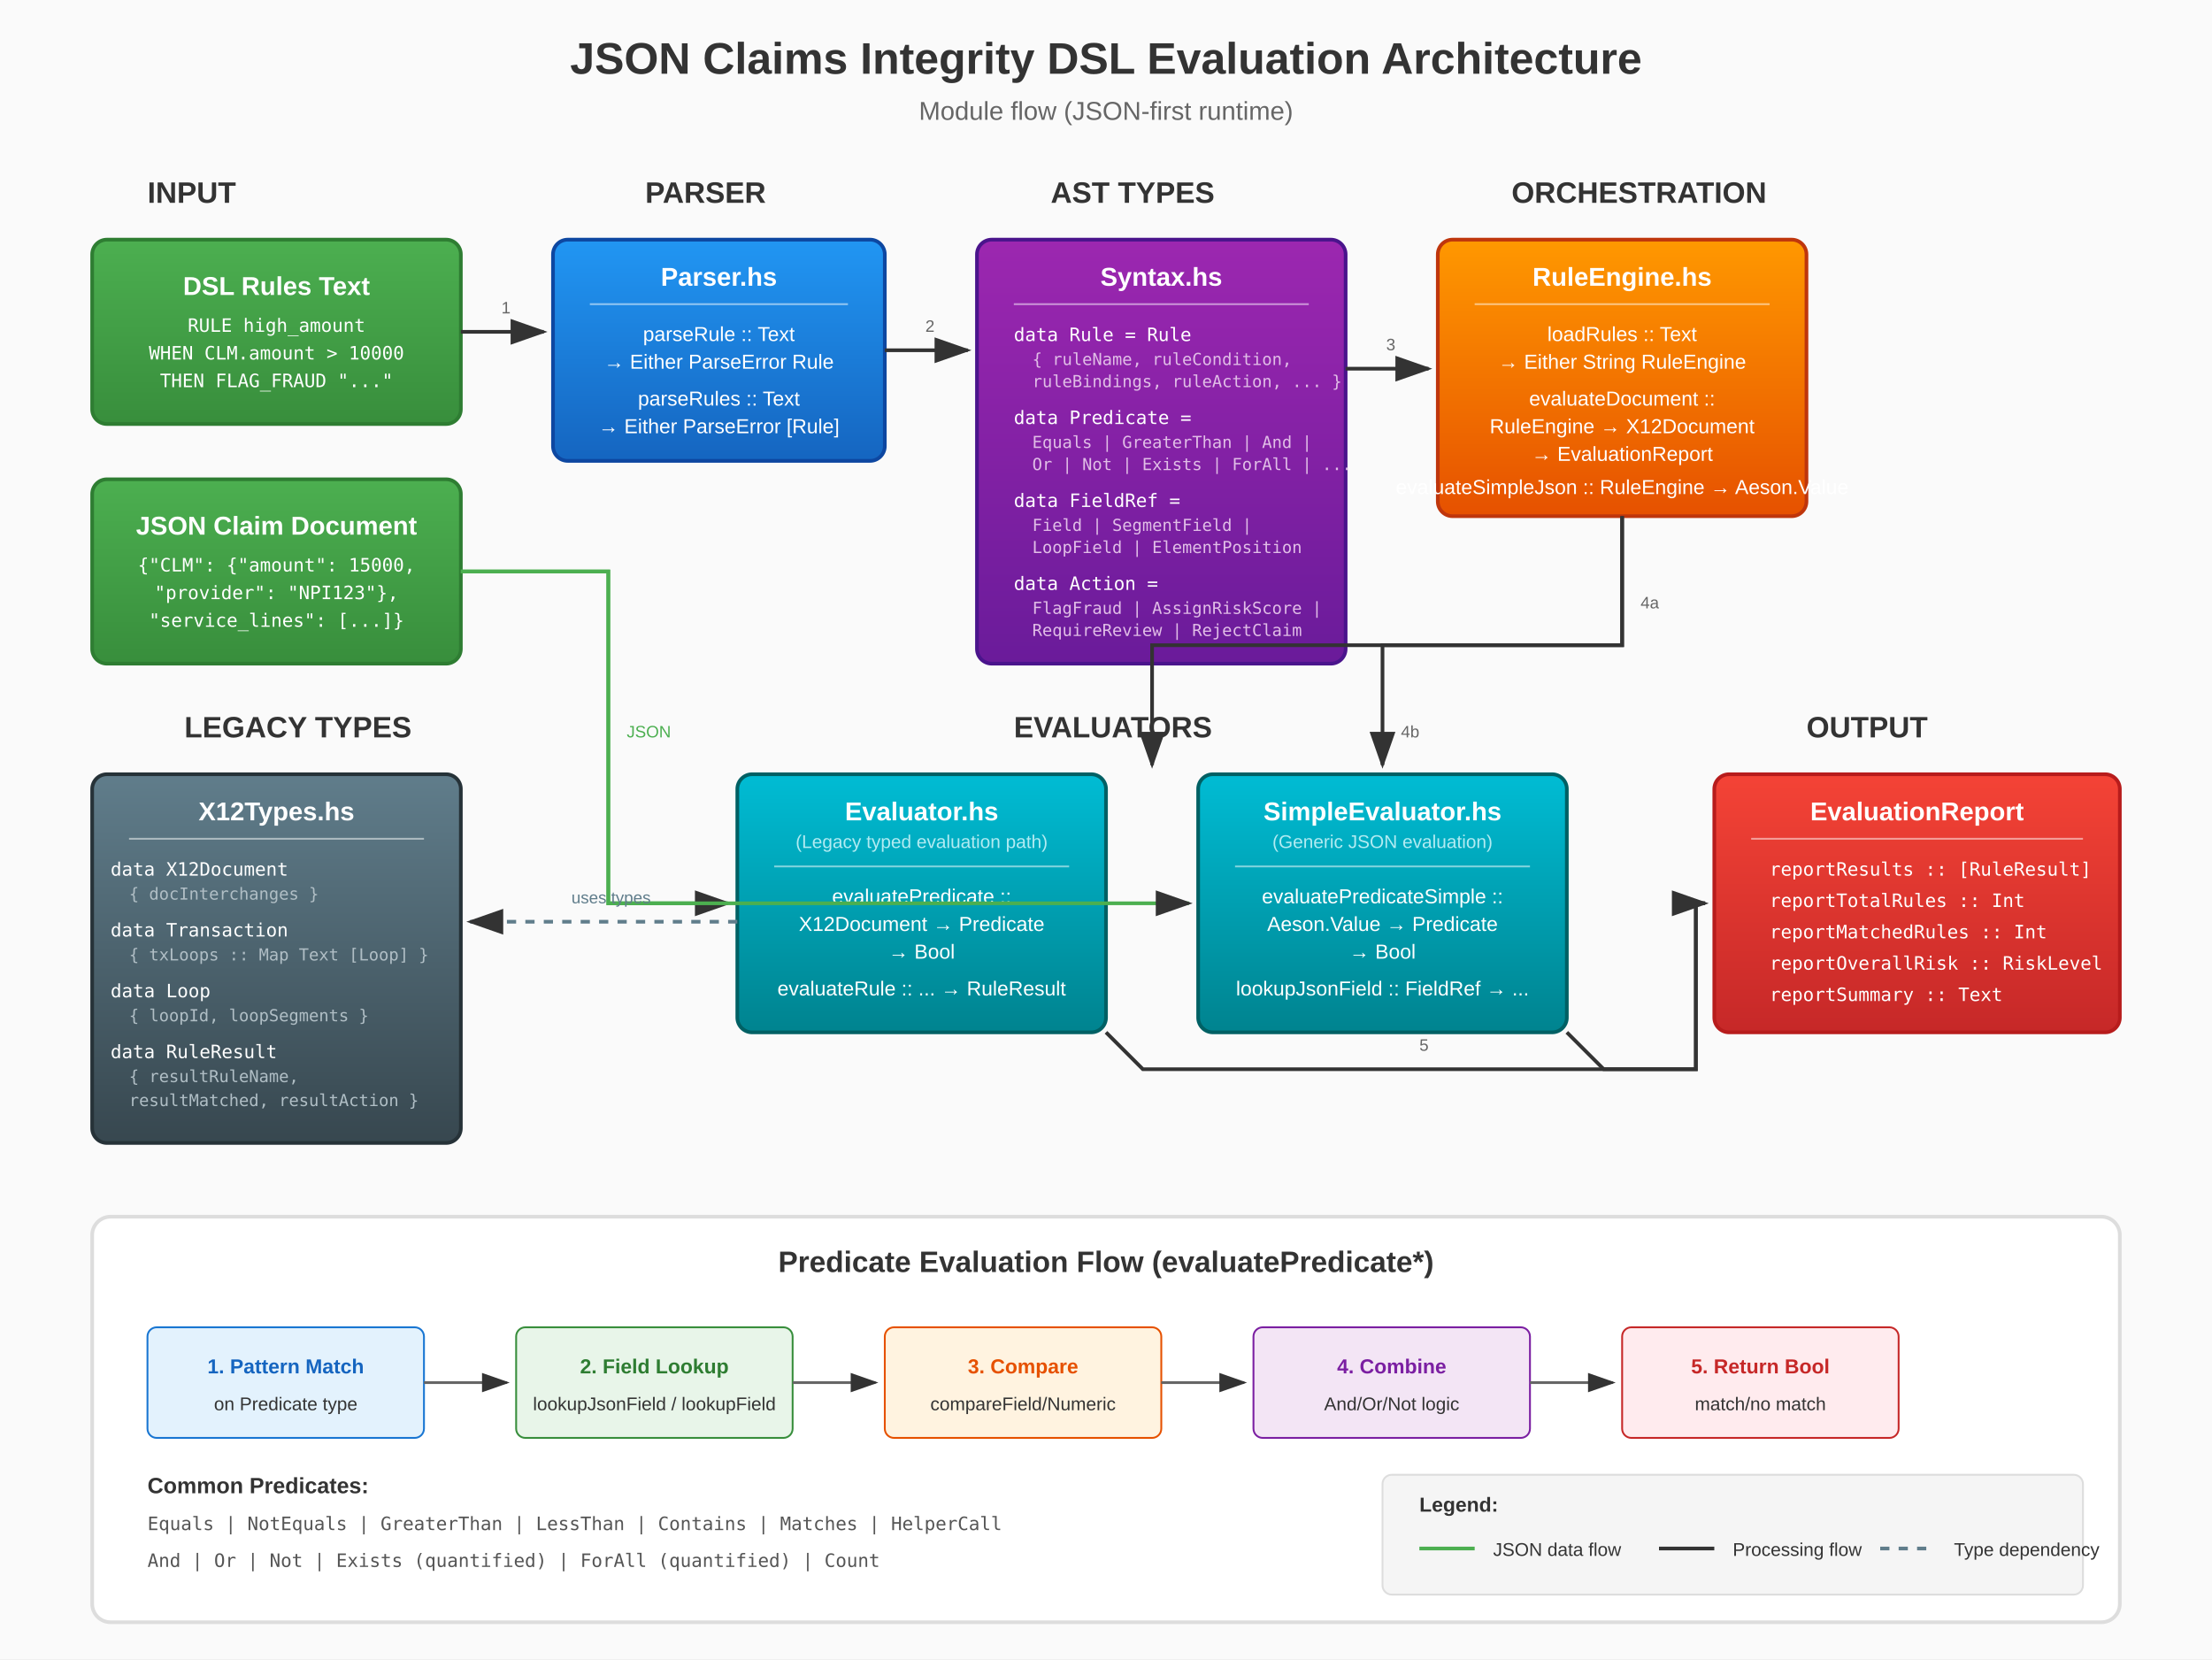
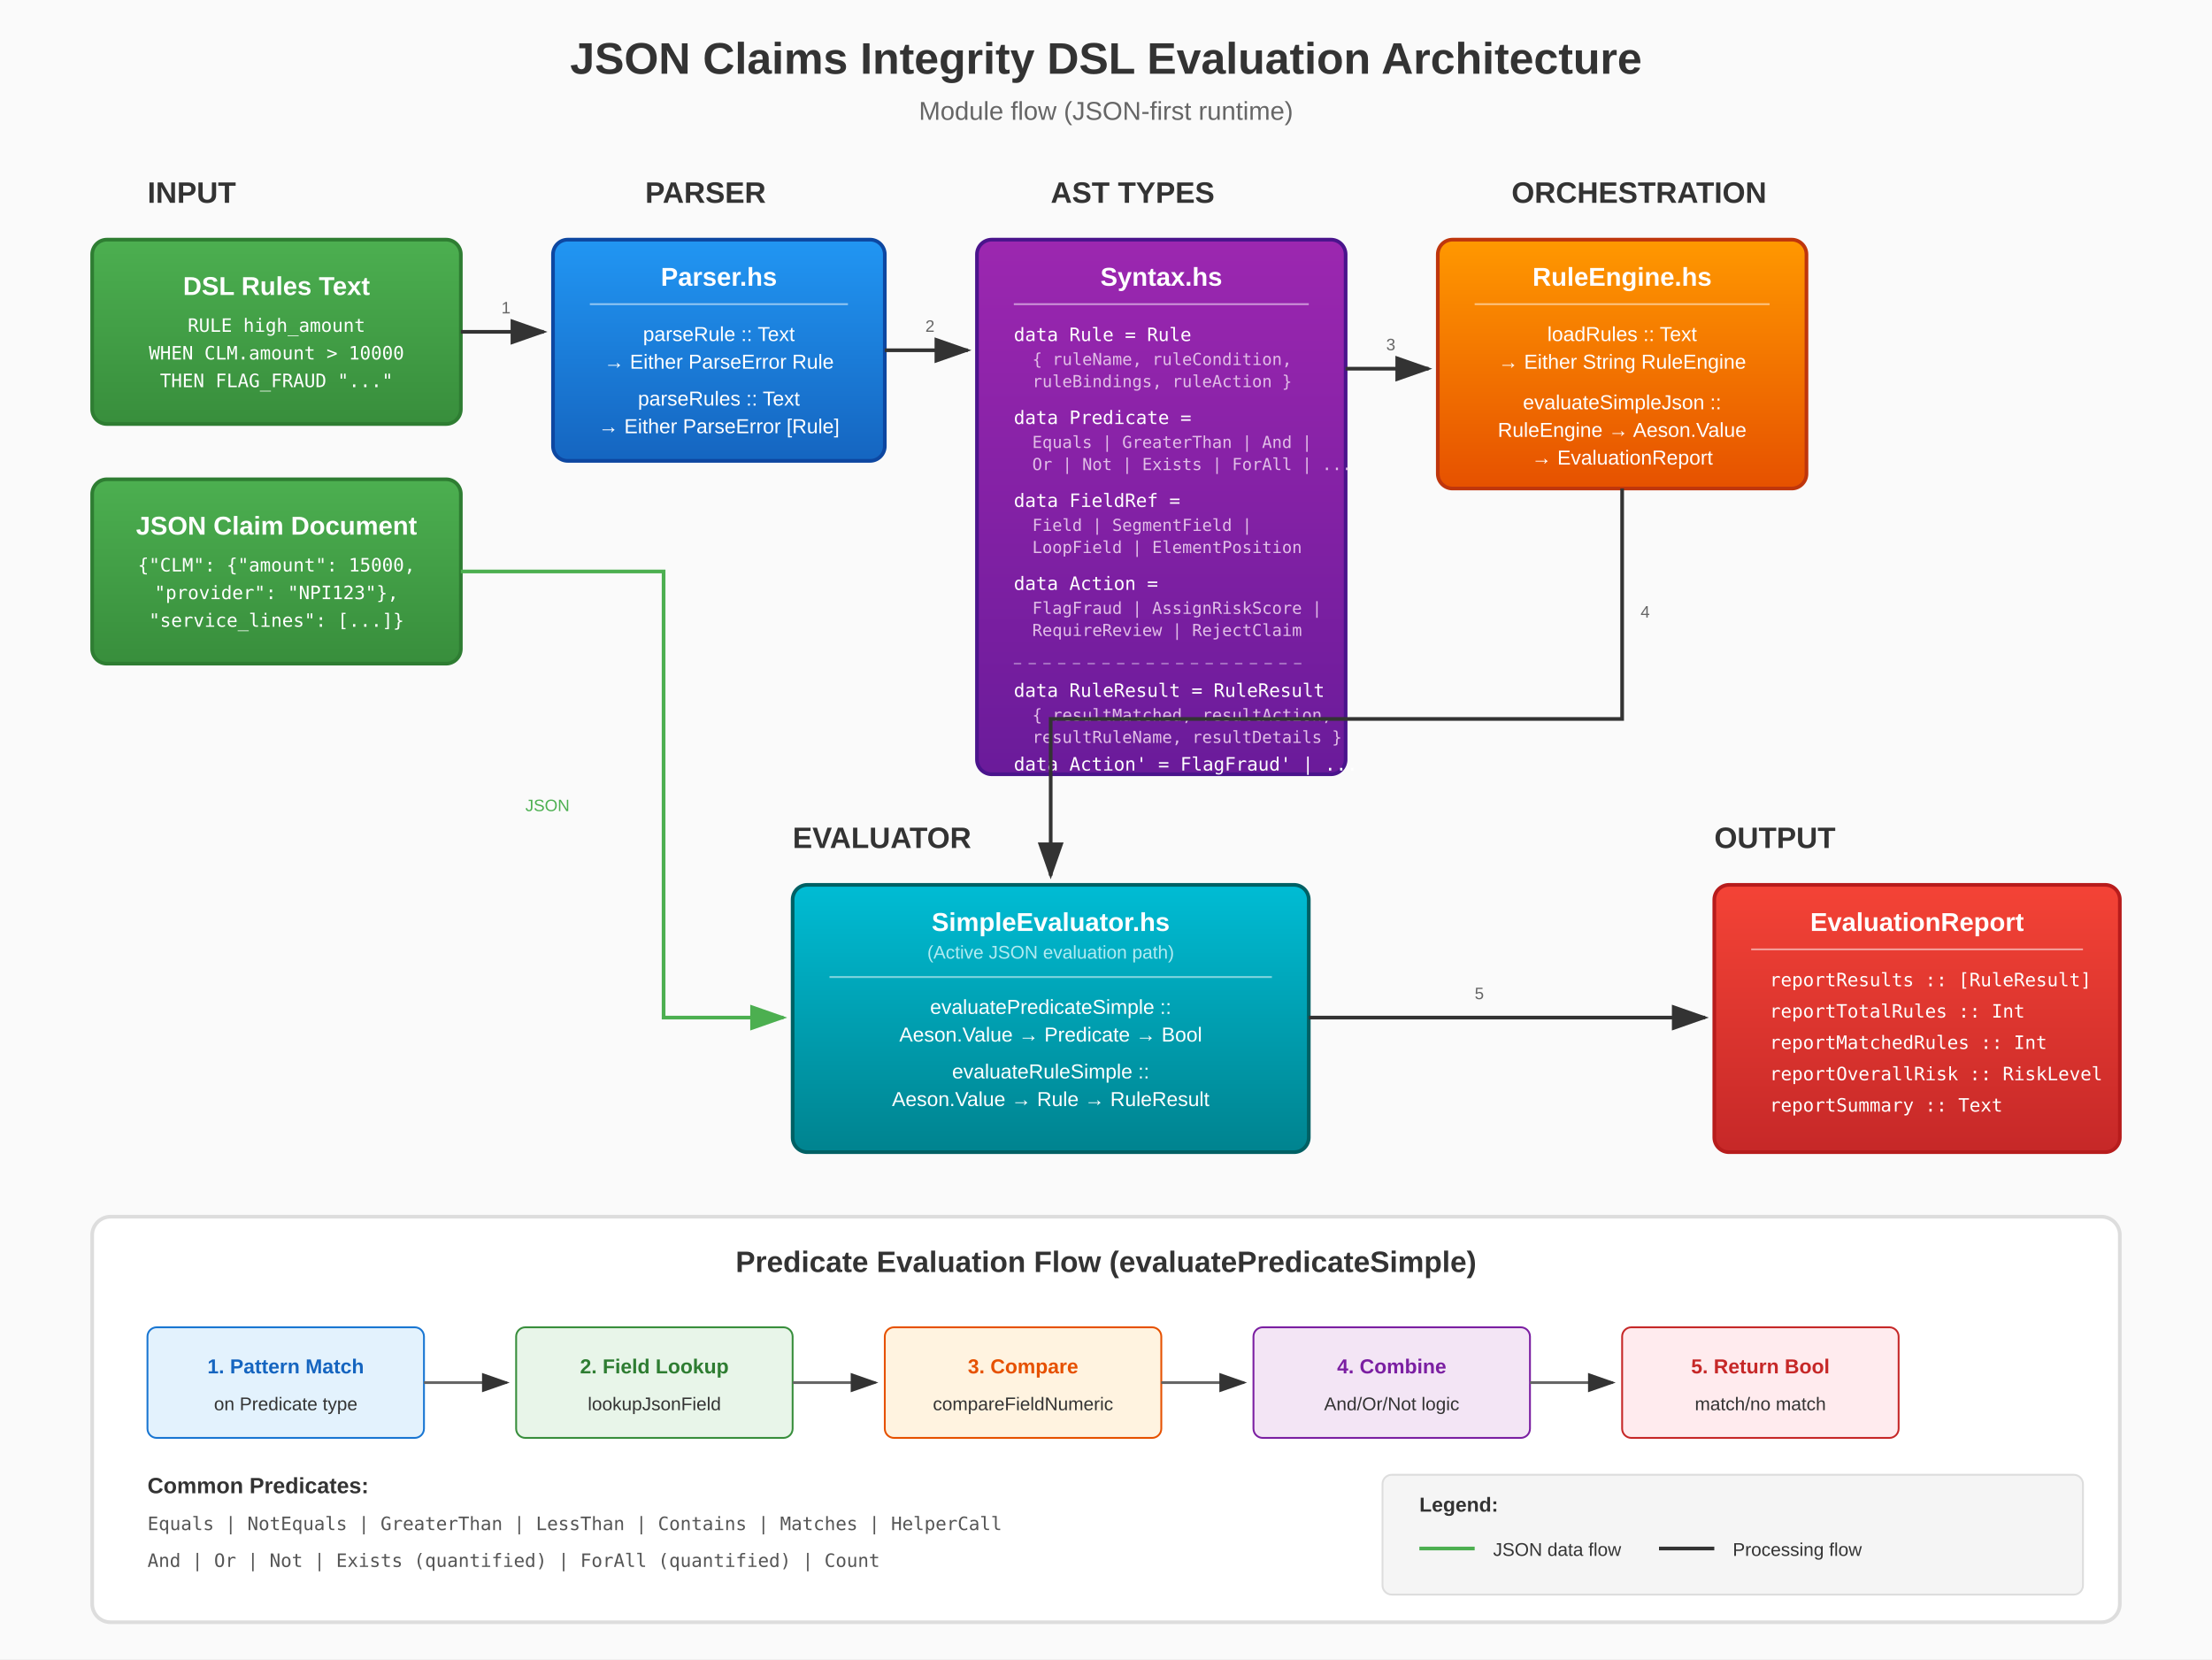
<svg xmlns="http://www.w3.org/2000/svg" viewBox="0 0 1200 900" width="1200" height="900">
  <defs>
    <linearGradient id="inputGrad" x1="0%" y1="0%" x2="0%" y2="100%">
      <stop offset="0%" style="stop-color:#4CAF50;stop-opacity:1" />
      <stop offset="100%" style="stop-color:#388E3C;stop-opacity:1" />
    </linearGradient>
    <linearGradient id="parserGrad" x1="0%" y1="0%" x2="0%" y2="100%">
      <stop offset="0%" style="stop-color:#2196F3;stop-opacity:1" />
      <stop offset="100%" style="stop-color:#1565C0;stop-opacity:1" />
    </linearGradient>
    <linearGradient id="syntaxGrad" x1="0%" y1="0%" x2="0%" y2="100%">
      <stop offset="0%" style="stop-color:#9C27B0;stop-opacity:1" />
      <stop offset="100%" style="stop-color:#6A1B9A;stop-opacity:1" />
    </linearGradient>
    <linearGradient id="engineGrad" x1="0%" y1="0%" x2="0%" y2="100%">
      <stop offset="0%" style="stop-color:#FF9800;stop-opacity:1" />
      <stop offset="100%" style="stop-color:#E65100;stop-opacity:1" />
    </linearGradient>
    <linearGradient id="evalGrad" x1="0%" y1="0%" x2="0%" y2="100%">
      <stop offset="0%" style="stop-color:#00BCD4;stop-opacity:1" />
      <stop offset="100%" style="stop-color:#00838F;stop-opacity:1" />
    </linearGradient>
-     <linearGradient id="typesGrad" x1="0%" y1="0%" x2="0%" y2="100%">
-       <stop offset="0%" style="stop-color:#607D8B;stop-opacity:1" />
-       <stop offset="100%" style="stop-color:#37474F;stop-opacity:1" />
-     </linearGradient>
    <linearGradient id="outputGrad" x1="0%" y1="0%" x2="0%" y2="100%">
      <stop offset="0%" style="stop-color:#F44336;stop-opacity:1" />
      <stop offset="100%" style="stop-color:#C62828;stop-opacity:1" />
    </linearGradient>
    <marker id="arrowhead" markerWidth="10" markerHeight="7" refX="9" refY="3.5" orient="auto">
      <polygon points="0 0, 10 3.5, 0 7" fill="#333" />
    </marker>
-     <marker id="arrowheadBlue" markerWidth="10" markerHeight="7" refX="9" refY="3.5" orient="auto">
-       <polygon points="0 0, 10 3.5, 0 7" fill="#1565C0" />
+     <marker id="arrowheadGreen" markerWidth="10" markerHeight="7" refX="9" refY="3.5" orient="auto">
+       <polygon points="0 0, 10 3.5, 0 7" fill="#4CAF50" />
    </marker>
  </defs>
  <rect width="1200" height="900" fill="#fafafa" />
  <text x="600" y="40" text-anchor="middle" font-family="Arial, sans-serif" font-size="24" font-weight="bold" fill="#333">
    JSON Claims Integrity DSL Evaluation Architecture
  </text>
  <text x="600" y="65" text-anchor="middle" font-family="Arial, sans-serif" font-size="14" fill="#666">
    Module flow (JSON-first runtime)
  </text>
  <text x="80" y="110" font-family="Arial, sans-serif" font-size="16" font-weight="bold" fill="#333">INPUT</text>
  <rect x="50" y="130" width="200" height="100" rx="8" fill="url(#inputGrad)" stroke="#2E7D32" stroke-width="2" />
  <text x="150" y="160" text-anchor="middle" font-family="Arial, sans-serif" font-size="14" font-weight="bold" fill="white">DSL Rules Text</text>
  <text x="150" y="180" text-anchor="middle" font-family="monospace" font-size="10" fill="white">RULE high_amount</text>
  <text x="150" y="195" text-anchor="middle" font-family="monospace" font-size="10" fill="white">WHEN CLM.amount &gt; 10000</text>
  <text x="150" y="210" text-anchor="middle" font-family="monospace" font-size="10" fill="white">THEN FLAG_FRAUD "..."</text>
  <rect x="50" y="260" width="200" height="100" rx="8" fill="url(#inputGrad)" stroke="#2E7D32" stroke-width="2" />
  <text x="150" y="290" text-anchor="middle" font-family="Arial, sans-serif" font-size="14" font-weight="bold" fill="white">JSON Claim Document</text>
  <text x="150" y="310" text-anchor="middle" font-family="monospace" font-size="10" fill="white">{"CLM": {"amount": 15000,</text>
  <text x="150" y="325" text-anchor="middle" font-family="monospace" font-size="10" fill="white">  "provider": "NPI123"},</text>
  <text x="150" y="340" text-anchor="middle" font-family="monospace" font-size="10" fill="white"> "service_lines": [...]}</text>
  <text x="350" y="110" font-family="Arial, sans-serif" font-size="16" font-weight="bold" fill="#333">PARSER</text>
  <rect x="300" y="130" width="180" height="120" rx="8" fill="url(#parserGrad)" stroke="#0D47A1" stroke-width="2" />
  <text x="390" y="155" text-anchor="middle" font-family="Arial, sans-serif" font-size="14" font-weight="bold" fill="white">Parser.hs</text>
  <line x1="320" y1="165" x2="460" y2="165" stroke="white" stroke-opacity="0.5" />
  <text x="390" y="185" text-anchor="middle" font-family="Arial, sans-serif" font-size="11" fill="white">parseRule :: Text</text>
  <text x="390" y="200" text-anchor="middle" font-family="Arial, sans-serif" font-size="11" fill="white">  → Either ParseError Rule</text>
  <text x="390" y="220" text-anchor="middle" font-family="Arial, sans-serif" font-size="11" fill="white">parseRules :: Text</text>
  <text x="390" y="235" text-anchor="middle" font-family="Arial, sans-serif" font-size="11" fill="white">  → Either ParseError [Rule]</text>
  <text x="570" y="110" font-family="Arial, sans-serif" font-size="16" font-weight="bold" fill="#333">AST TYPES</text>
-   <rect x="530" y="130" width="200" height="230" rx="8" fill="url(#syntaxGrad)" stroke="#4A148C" stroke-width="2" />
+   <rect x="530" y="130" width="200" height="290" rx="8" fill="url(#syntaxGrad)" stroke="#4A148C" stroke-width="2" />
  <text x="630" y="155" text-anchor="middle" font-family="Arial, sans-serif" font-size="14" font-weight="bold" fill="white">Syntax.hs</text>
  <line x1="550" y1="165" x2="710" y2="165" stroke="white" stroke-opacity="0.5" />
  <text x="550" y="185" font-family="monospace" font-size="10" fill="white">data Rule = Rule</text>
  <text x="560" y="198" font-family="monospace" font-size="9" fill="#E1BEE7">{ ruleName, ruleCondition,</text>
-   <text x="560" y="210" font-family="monospace" font-size="9" fill="#E1BEE7">  ruleBindings, ruleAction, ... }</text>
+   <text x="560" y="210" font-family="monospace" font-size="9" fill="#E1BEE7">  ruleBindings, ruleAction }</text>
  <text x="550" y="230" font-family="monospace" font-size="10" fill="white">data Predicate =</text>
  <text x="560" y="243" font-family="monospace" font-size="9" fill="#E1BEE7">Equals | GreaterThan | And |</text>
  <text x="560" y="255" font-family="monospace" font-size="9" fill="#E1BEE7">Or | Not | Exists | ForAll | ...</text>
  <text x="550" y="275" font-family="monospace" font-size="10" fill="white">data FieldRef =</text>
  <text x="560" y="288" font-family="monospace" font-size="9" fill="#E1BEE7">Field | SegmentField |</text>
  <text x="560" y="300" font-family="monospace" font-size="9" fill="#E1BEE7">LoopField | ElementPosition</text>
  <text x="550" y="320" font-family="monospace" font-size="10" fill="white">data Action =</text>
  <text x="560" y="333" font-family="monospace" font-size="9" fill="#E1BEE7">FlagFraud | AssignRiskScore |</text>
  <text x="560" y="345" font-family="monospace" font-size="9" fill="#E1BEE7">RequireReview | RejectClaim</text>
+   <line x1="550" y1="360" x2="710" y2="360" stroke="white" stroke-opacity="0.35" stroke-dasharray="4,4" />
+   <text x="550" y="378" font-family="monospace" font-size="10" fill="white">data RuleResult = RuleResult</text>
+   <text x="560" y="391" font-family="monospace" font-size="9" fill="#E1BEE7">{ resultMatched, resultAction,</text>
+   <text x="560" y="403" font-family="monospace" font-size="9" fill="#E1BEE7">  resultRuleName, resultDetails }</text>
+   <text x="550" y="418" font-family="monospace" font-size="10" fill="white">data Action' = FlagFraud' | ...</text>
  <text x="820" y="110" font-family="Arial, sans-serif" font-size="16" font-weight="bold" fill="#333">ORCHESTRATION</text>
-   <rect x="780" y="130" width="200" height="150" rx="8" fill="url(#engineGrad)" stroke="#BF360C" stroke-width="2" />
+   <rect x="780" y="130" width="200" height="135" rx="8" fill="url(#engineGrad)" stroke="#BF360C" stroke-width="2" />
  <text x="880" y="155" text-anchor="middle" font-family="Arial, sans-serif" font-size="14" font-weight="bold" fill="white">RuleEngine.hs</text>
  <line x1="800" y1="165" x2="960" y2="165" stroke="white" stroke-opacity="0.5" />
  <text x="880" y="185" text-anchor="middle" font-family="Arial, sans-serif" font-size="11" fill="white">loadRules :: Text</text>
  <text x="880" y="200" text-anchor="middle" font-family="Arial, sans-serif" font-size="11" fill="white">  → Either String RuleEngine</text>
-   <text x="880" y="220" text-anchor="middle" font-family="Arial, sans-serif" font-size="11" fill="white">evaluateDocument ::</text>
-   <text x="880" y="235" text-anchor="middle" font-family="Arial, sans-serif" font-size="11" fill="white">  RuleEngine → X12Document</text>
-   <text x="880" y="250" text-anchor="middle" font-family="Arial, sans-serif" font-size="11" fill="white">  → EvaluationReport</text>
-   <text x="880" y="268" text-anchor="middle" font-family="Arial, sans-serif" font-size="11" fill="white">evaluateSimpleJson :: RuleEngine → Aeson.Value</text>
-   <text x="550" y="400" font-family="Arial, sans-serif" font-size="16" font-weight="bold" fill="#333">EVALUATORS</text>
-   <rect x="400" y="420" width="200" height="140" rx="8" fill="url(#evalGrad)" stroke="#006064" stroke-width="2" />
-   <text x="500" y="445" text-anchor="middle" font-family="Arial, sans-serif" font-size="14" font-weight="bold" fill="white">Evaluator.hs</text>
-   <text x="500" y="460" text-anchor="middle" font-family="Arial, sans-serif" font-size="10" fill="#B2EBF2">(Legacy typed evaluation path)</text>
-   <line x1="420" y1="470" x2="580" y2="470" stroke="white" stroke-opacity="0.5" />
-   <text x="500" y="490" text-anchor="middle" font-family="Arial, sans-serif" font-size="11" fill="white">evaluatePredicate ::</text>
-   <text x="500" y="505" text-anchor="middle" font-family="Arial, sans-serif" font-size="11" fill="white">  X12Document → Predicate</text>
-   <text x="500" y="520" text-anchor="middle" font-family="Arial, sans-serif" font-size="11" fill="white">  → Bool</text>
-   <text x="500" y="540" text-anchor="middle" font-family="Arial, sans-serif" font-size="11" fill="white">evaluateRule :: ... → RuleResult</text>
-   <rect x="650" y="420" width="200" height="140" rx="8" fill="url(#evalGrad)" stroke="#006064" stroke-width="2" />
-   <text x="750" y="445" text-anchor="middle" font-family="Arial, sans-serif" font-size="14" font-weight="bold" fill="white">SimpleEvaluator.hs</text>
-   <text x="750" y="460" text-anchor="middle" font-family="Arial, sans-serif" font-size="10" fill="#B2EBF2">(Generic JSON evaluation)</text>
-   <line x1="670" y1="470" x2="830" y2="470" stroke="white" stroke-opacity="0.5" />
-   <text x="750" y="490" text-anchor="middle" font-family="Arial, sans-serif" font-size="11" fill="white">evaluatePredicateSimple ::</text>
-   <text x="750" y="505" text-anchor="middle" font-family="Arial, sans-serif" font-size="11" fill="white">  Aeson.Value → Predicate</text>
-   <text x="750" y="520" text-anchor="middle" font-family="Arial, sans-serif" font-size="11" fill="white">  → Bool</text>
-   <text x="750" y="540" text-anchor="middle" font-family="Arial, sans-serif" font-size="11" fill="white">lookupJsonField :: FieldRef → ...</text>
-   <text x="100" y="400" font-family="Arial, sans-serif" font-size="16" font-weight="bold" fill="#333">LEGACY TYPES</text>
-   <rect x="50" y="420" width="200" height="200" rx="8" fill="url(#typesGrad)" stroke="#263238" stroke-width="2" />
-   <text x="150" y="445" text-anchor="middle" font-family="Arial, sans-serif" font-size="14" font-weight="bold" fill="white">X12Types.hs</text>
-   <line x1="70" y1="455" x2="230" y2="455" stroke="white" stroke-opacity="0.5" />
-   <text x="60" y="475" font-family="monospace" font-size="10" fill="white">data X12Document</text>
-   <text x="70" y="488" font-family="monospace" font-size="9" fill="#B0BEC5">{ docInterchanges }</text>
-   <text x="60" y="508" font-family="monospace" font-size="10" fill="white">data Transaction</text>
-   <text x="70" y="521" font-family="monospace" font-size="9" fill="#B0BEC5">{ txLoops :: Map Text [Loop] }</text>
-   <text x="60" y="541" font-family="monospace" font-size="10" fill="white">data Loop</text>
-   <text x="70" y="554" font-family="monospace" font-size="9" fill="#B0BEC5">{ loopId, loopSegments }</text>
-   <text x="60" y="574" font-family="monospace" font-size="10" fill="white">data RuleResult</text>
-   <text x="70" y="587" font-family="monospace" font-size="9" fill="#B0BEC5">{ resultRuleName,</text>
-   <text x="70" y="600" font-family="monospace" font-size="9" fill="#B0BEC5">  resultMatched, resultAction }</text>
-   <text x="980" y="400" font-family="Arial, sans-serif" font-size="16" font-weight="bold" fill="#333">OUTPUT</text>
-   <rect x="930" y="420" width="220" height="140" rx="8" fill="url(#outputGrad)" stroke="#B71C1C" stroke-width="2" />
-   <text x="1040" y="445" text-anchor="middle" font-family="Arial, sans-serif" font-size="14" font-weight="bold" fill="white">EvaluationReport</text>
-   <line x1="950" y1="455" x2="1130" y2="455" stroke="white" stroke-opacity="0.5" />
-   <text x="960" y="475" font-family="monospace" font-size="10" fill="white">reportResults :: [RuleResult]</text>
-   <text x="960" y="492" font-family="monospace" font-size="10" fill="white">reportTotalRules :: Int</text>
-   <text x="960" y="509" font-family="monospace" font-size="10" fill="white">reportMatchedRules :: Int</text>
-   <text x="960" y="526" font-family="monospace" font-size="10" fill="white">reportOverallRisk :: RiskLevel</text>
-   <text x="960" y="543" font-family="monospace" font-size="10" fill="white">reportSummary :: Text</text>
+   <text x="880" y="222" text-anchor="middle" font-family="Arial, sans-serif" font-size="11" fill="white">evaluateSimpleJson ::</text>
+   <text x="880" y="237" text-anchor="middle" font-family="Arial, sans-serif" font-size="11" fill="white">  RuleEngine → Aeson.Value</text>
+   <text x="880" y="252" text-anchor="middle" font-family="Arial, sans-serif" font-size="11" fill="white">  → EvaluationReport</text>
+   <text x="430" y="460" font-family="Arial, sans-serif" font-size="16" font-weight="bold" fill="#333">EVALUATOR</text>
+   <rect x="430" y="480" width="280" height="145" rx="8" fill="url(#evalGrad)" stroke="#006064" stroke-width="2" />
+   <text x="570" y="505" text-anchor="middle" font-family="Arial, sans-serif" font-size="14" font-weight="bold" fill="white">SimpleEvaluator.hs</text>
+   <text x="570" y="520" text-anchor="middle" font-family="Arial, sans-serif" font-size="10" fill="#B2EBF2">(Active JSON evaluation path)</text>
+   <line x1="450" y1="530" x2="690" y2="530" stroke="white" stroke-opacity="0.5" />
+   <text x="570" y="550" text-anchor="middle" font-family="Arial, sans-serif" font-size="11" fill="white">evaluatePredicateSimple ::</text>
+   <text x="570" y="565" text-anchor="middle" font-family="Arial, sans-serif" font-size="11" fill="white">  Aeson.Value → Predicate → Bool</text>
+   <text x="570" y="585" text-anchor="middle" font-family="Arial, sans-serif" font-size="11" fill="white">evaluateRuleSimple ::</text>
+   <text x="570" y="600" text-anchor="middle" font-family="Arial, sans-serif" font-size="11" fill="white">  Aeson.Value → Rule → RuleResult</text>
+   <text x="930" y="460" font-family="Arial, sans-serif" font-size="16" font-weight="bold" fill="#333">OUTPUT</text>
+   <rect x="930" y="480" width="220" height="145" rx="8" fill="url(#outputGrad)" stroke="#B71C1C" stroke-width="2" />
+   <text x="1040" y="505" text-anchor="middle" font-family="Arial, sans-serif" font-size="14" font-weight="bold" fill="white">EvaluationReport</text>
+   <line x1="950" y1="515" x2="1130" y2="515" stroke="white" stroke-opacity="0.5" />
+   <text x="960" y="535" font-family="monospace" font-size="10" fill="white">reportResults :: [RuleResult]</text>
+   <text x="960" y="552" font-family="monospace" font-size="10" fill="white">reportTotalRules :: Int</text>
+   <text x="960" y="569" font-family="monospace" font-size="10" fill="white">reportMatchedRules :: Int</text>
+   <text x="960" y="586" font-family="monospace" font-size="10" fill="white">reportOverallRisk :: RiskLevel</text>
+   <text x="960" y="603" font-family="monospace" font-size="10" fill="white">reportSummary :: Text</text>
  <path d="M 250 180 L 295 180" stroke="#333" stroke-width="2" fill="none" marker-end="url(#arrowhead)" />
  <text x="272" y="170" font-family="Arial, sans-serif" font-size="9" fill="#666">1</text>
  <path d="M 480 190 L 525 190" stroke="#333" stroke-width="2" fill="none" marker-end="url(#arrowhead)" />
  <text x="502" y="180" font-family="Arial, sans-serif" font-size="9" fill="#666">2</text>
  <path d="M 730 200 L 775 200" stroke="#333" stroke-width="2" fill="none" marker-end="url(#arrowhead)" />
  <text x="752" y="190" font-family="Arial, sans-serif" font-size="9" fill="#666">3</text>
-   <path d="M 880 280 L 880 350 L 625 350 L 625 415" stroke="#333" stroke-width="2" fill="none" marker-end="url(#arrowhead)" />
-   <text x="890" y="330" font-family="Arial, sans-serif" font-size="9" fill="#666">4a</text>
-   <path d="M 880 280 L 880 350 L 750 350 L 750 415" stroke="#333" stroke-width="2" fill="none" marker-end="url(#arrowhead)" />
-   <text x="760" y="400" font-family="Arial, sans-serif" font-size="9" fill="#666">4b</text>
-   <path d="M 250 310 L 330 310 L 330 490 L 395 490" stroke="#4CAF50" stroke-width="2" fill="none" marker-end="url(#arrowhead)" />
-   <text x="340" y="400" font-family="Arial, sans-serif" font-size="9" fill="#4CAF50">JSON</text>
-   <path d="M 250 310 L 330 310 L 330 490 L 645 490" stroke="#4CAF50" stroke-width="2" fill="none" marker-end="url(#arrowhead)" />
-   <path d="M 400 500 L 255 500" stroke="#607D8B" stroke-width="2" stroke-dasharray="5,5" fill="none" marker-end="url(#arrowhead)" />
-   <text x="310" y="490" font-family="Arial, sans-serif" font-size="9" fill="#607D8B">uses types</text>
-   <path d="M 600 560 L 620 580 L 920 580 L 920 490 L 925 490" stroke="#333" stroke-width="2" fill="none" marker-end="url(#arrowhead)" />
-   <text x="770" y="570" font-family="Arial, sans-serif" font-size="9" fill="#666">5</text>
-   <path d="M 850 560 L 870 580 L 920 580 L 920 490 L 925 490" stroke="#333" stroke-width="2" fill="none" />
+   <path d="M 880 265 L 880 390 L 570 390 L 570 475" stroke="#333" stroke-width="2" fill="none" marker-end="url(#arrowhead)" />
+   <text x="890" y="335" font-family="Arial, sans-serif" font-size="9" fill="#666">4</text>
+   <path d="M 250 310 L 360 310 L 360 552 L 425 552" stroke="#4CAF50" stroke-width="2" fill="none" marker-end="url(#arrowheadGreen)" />
+   <text x="285" y="440" font-family="Arial, sans-serif" font-size="9" fill="#4CAF50">JSON</text>
+   <path d="M 710 552 L 925 552" stroke="#333" stroke-width="2" fill="none" marker-end="url(#arrowhead)" />
+   <text x="800" y="542" font-family="Arial, sans-serif" font-size="9" fill="#666">5</text>
  <rect x="50" y="660" width="1100" height="220" rx="10" fill="white" stroke="#ddd" stroke-width="2" />
-   <text x="600" y="690" text-anchor="middle" font-family="Arial, sans-serif" font-size="16" font-weight="bold" fill="#333">Predicate Evaluation Flow (evaluatePredicate*)</text>
+   <text x="600" y="690" text-anchor="middle" font-family="Arial, sans-serif" font-size="16" font-weight="bold" fill="#333">Predicate Evaluation Flow (evaluatePredicateSimple)</text>
  <rect x="80" y="720" width="150" height="60" rx="5" fill="#E3F2FD" stroke="#1976D2" stroke-width="1" />
  <text x="155" y="745" text-anchor="middle" font-family="Arial, sans-serif" font-size="11" font-weight="bold" fill="#1565C0">1. Pattern Match</text>
  <text x="155" y="765" text-anchor="middle" font-family="Arial, sans-serif" font-size="10" fill="#333">on Predicate type</text>
  <rect x="280" y="720" width="150" height="60" rx="5" fill="#E8F5E9" stroke="#388E3C" stroke-width="1" />
  <text x="355" y="745" text-anchor="middle" font-family="Arial, sans-serif" font-size="11" font-weight="bold" fill="#2E7D32">2. Field Lookup</text>
-   <text x="355" y="765" text-anchor="middle" font-family="Arial, sans-serif" font-size="10" fill="#333">lookupJsonField / lookupField</text>
+   <text x="355" y="765" text-anchor="middle" font-family="Arial, sans-serif" font-size="10" fill="#333">lookupJsonField</text>
  <rect x="480" y="720" width="150" height="60" rx="5" fill="#FFF3E0" stroke="#E65100" stroke-width="1" />
  <text x="555" y="745" text-anchor="middle" font-family="Arial, sans-serif" font-size="11" font-weight="bold" fill="#E65100">3. Compare</text>
-   <text x="555" y="765" text-anchor="middle" font-family="Arial, sans-serif" font-size="10" fill="#333">compareField/Numeric</text>
+   <text x="555" y="765" text-anchor="middle" font-family="Arial, sans-serif" font-size="10" fill="#333">compareFieldNumeric</text>
  <rect x="680" y="720" width="150" height="60" rx="5" fill="#F3E5F5" stroke="#7B1FA2" stroke-width="1" />
  <text x="755" y="745" text-anchor="middle" font-family="Arial, sans-serif" font-size="11" font-weight="bold" fill="#7B1FA2">4. Combine</text>
  <text x="755" y="765" text-anchor="middle" font-family="Arial, sans-serif" font-size="10" fill="#333">And/Or/Not logic</text>
  <rect x="880" y="720" width="150" height="60" rx="5" fill="#FFEBEE" stroke="#C62828" stroke-width="1" />
  <text x="955" y="745" text-anchor="middle" font-family="Arial, sans-serif" font-size="11" font-weight="bold" fill="#C62828">5. Return Bool</text>
  <text x="955" y="765" text-anchor="middle" font-family="Arial, sans-serif" font-size="10" fill="#333">match/no match</text>
  <path d="M 230 750 L 275 750" stroke="#666" stroke-width="1.5" fill="none" marker-end="url(#arrowhead)" />
  <path d="M 430 750 L 475 750" stroke="#666" stroke-width="1.5" fill="none" marker-end="url(#arrowhead)" />
  <path d="M 630 750 L 675 750" stroke="#666" stroke-width="1.5" fill="none" marker-end="url(#arrowhead)" />
  <path d="M 830 750 L 875 750" stroke="#666" stroke-width="1.5" fill="none" marker-end="url(#arrowhead)" />
  <text x="80" y="810" font-family="Arial, sans-serif" font-size="12" font-weight="bold" fill="#333">Common Predicates:</text>
  <text x="80" y="830" font-family="monospace" font-size="10" fill="#555">Equals | NotEquals | GreaterThan | LessThan | Contains | Matches | HelperCall</text>
  <text x="80" y="850" font-family="monospace" font-size="10" fill="#555">And | Or | Not | Exists (quantified) | ForAll (quantified) | Count</text>
  <rect x="750" y="800" width="380" height="65" rx="5" fill="#f5f5f5" stroke="#ddd" />
  <text x="770" y="820" font-family="Arial, sans-serif" font-size="11" font-weight="bold" fill="#333">Legend:</text>
  <line x1="770" y1="840" x2="800" y2="840" stroke="#4CAF50" stroke-width="2" />
  <text x="810" y="844" font-family="Arial, sans-serif" font-size="10" fill="#333">JSON data flow</text>
  <line x1="900" y1="840" x2="930" y2="840" stroke="#333" stroke-width="2" />
  <text x="940" y="844" font-family="Arial, sans-serif" font-size="10" fill="#333">Processing flow</text>
-   <line x1="1020" y1="840" x2="1050" y2="840" stroke="#607D8B" stroke-width="2" stroke-dasharray="5,5" />
-   <text x="1060" y="844" font-family="Arial, sans-serif" font-size="10" fill="#333">Type dependency</text>
</svg>
